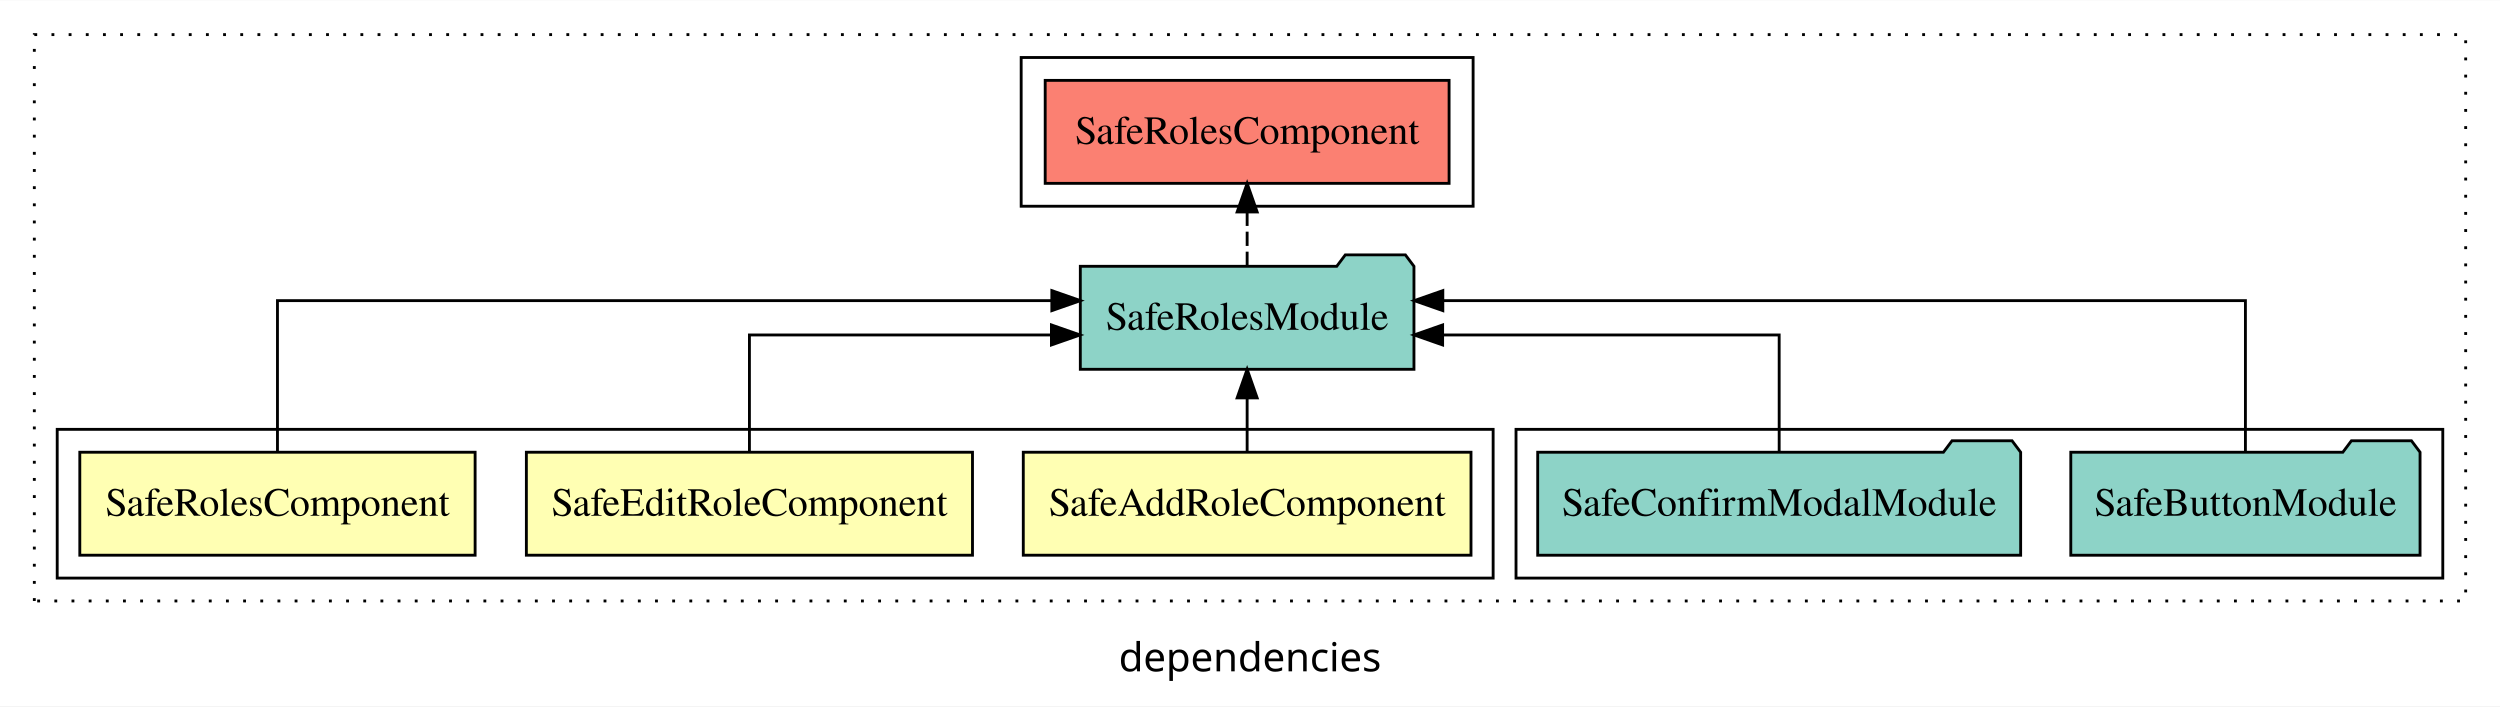
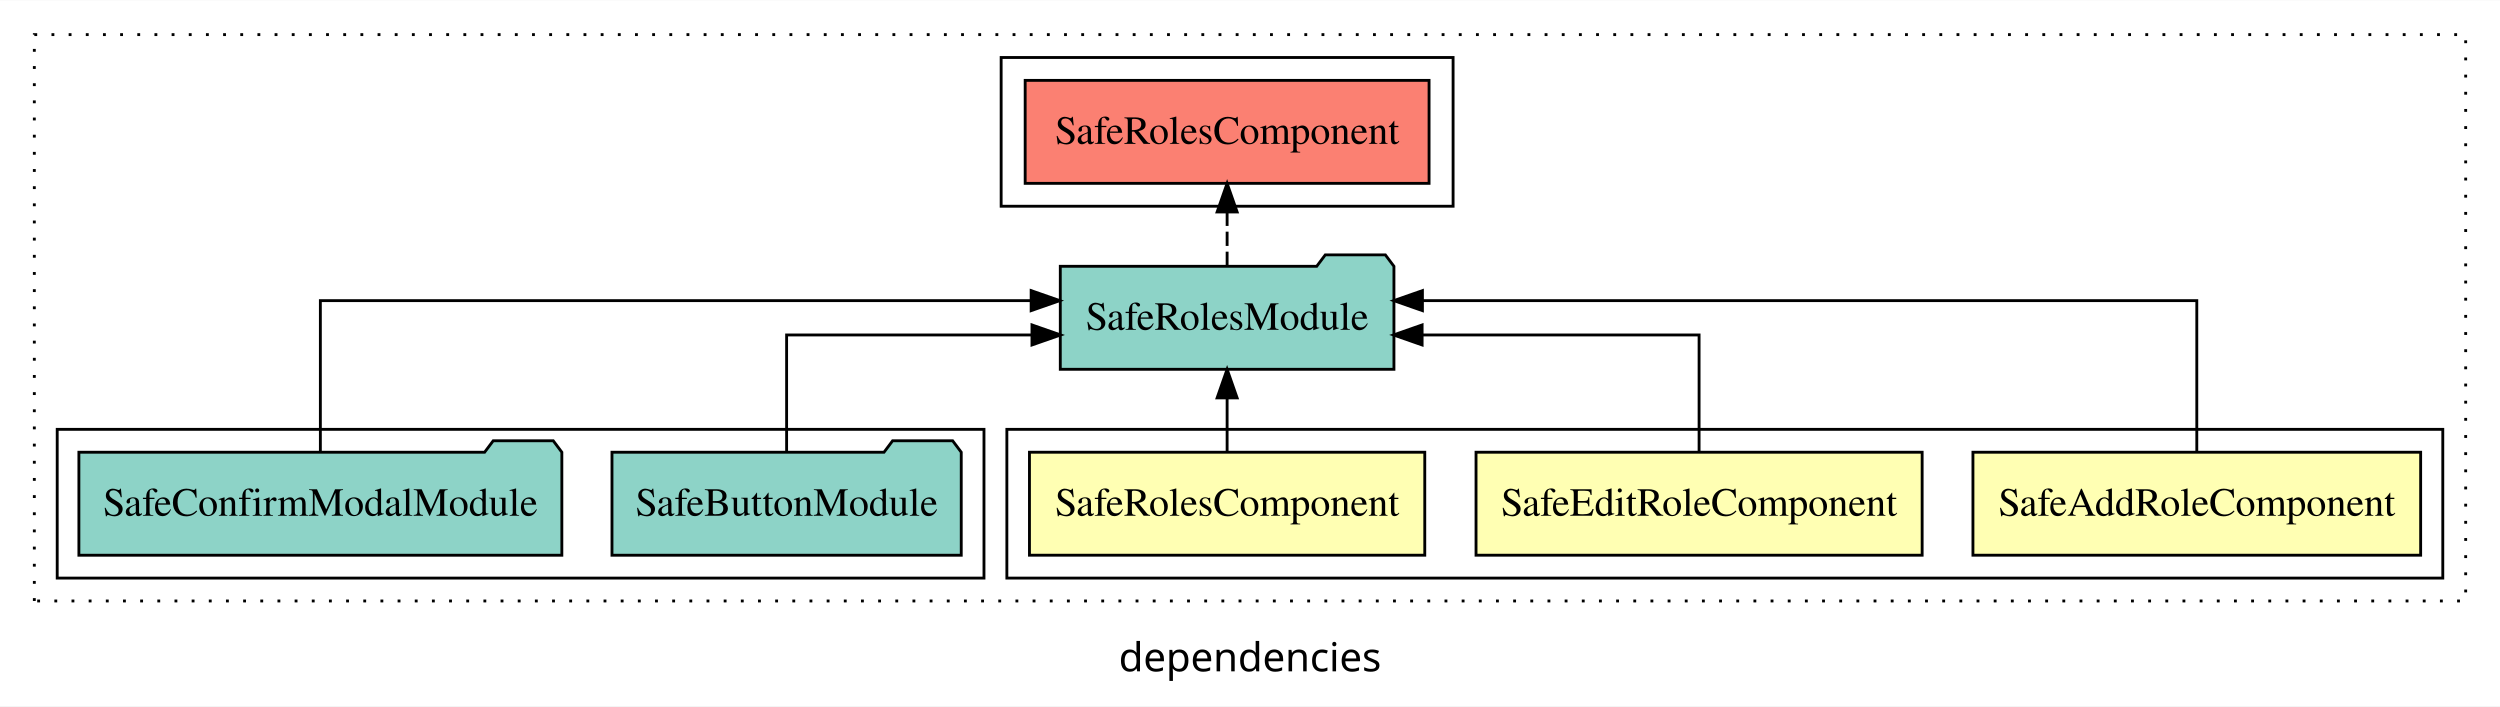
<svg xmlns="http://www.w3.org/2000/svg" width="874pt" height="247pt" viewBox="0.00 0.00 874.00 246.80">
  <g id="graph0" class="graph" transform="scale(1 1) rotate(0) translate(4 242.8)">
    <polygon fill="white" stroke="transparent" points="-4,4 -4,-242.8 870,-242.8 870,4 -4,4" />
    <text text-anchor="middle" x="433" y="-8.2" font-family="sans-serif" font-size="14.00">dependencies</text>
    <g id="clust1" class="cluster">
      <polygon fill="none" stroke="black" stroke-dasharray="1,5" points="8,-32.8 8,-230.8 858,-230.8 858,-32.8 8,-32.8" />
    </g>
-     <g id="clust6" class="cluster">
-       <polygon fill="none" stroke="black" points="526,-40.8 526,-92.8 850,-92.8 850,-40.8 526,-40.8" />
+     <g id="clust2" class="cluster">
+       <polygon fill="none" stroke="black" points="348,-40.8 348,-92.8 850,-92.8 850,-40.8 348,-40.8" />
    </g>
    <g id="clust7" class="cluster">
-       <polygon fill="none" stroke="black" points="353,-170.8 353,-222.8 511,-222.8 511,-170.8 353,-170.8" />
+       <polygon fill="none" stroke="black" points="346,-170.8 346,-222.8 504,-222.8 504,-170.8 346,-170.8" />
    </g>
-     <g id="clust2" class="cluster">
-       <polygon fill="none" stroke="black" points="16,-40.8 16,-92.8 518,-92.8 518,-40.8 16,-40.8" />
+     <g id="clust6" class="cluster">
+       <polygon fill="none" stroke="black" points="16,-40.8 16,-92.8 340,-92.8 340,-40.8 16,-40.8" />
    </g>
    <g id="node1" class="node">
-       <polygon fill="#ffffb3" stroke="black" points="510.26,-84.8 353.74,-84.8 353.74,-48.8 510.26,-48.8 510.26,-84.8" />
-       <text text-anchor="middle" x="432" y="-62.6" font-family="Times,serif" font-size="14.00">SafeAddRoleComponent</text>
+       <polygon fill="#ffffb3" stroke="black" points="842.26,-84.8 685.74,-84.8 685.74,-48.8 842.26,-48.8 842.26,-84.8" />
+       <text text-anchor="middle" x="764" y="-62.6" font-family="Times,serif" font-size="14.00">SafeAddRoleComponent</text>
    </g>
    <g id="node4" class="node">
-       <polygon fill="#8dd3c7" stroke="black" points="490.32,-149.8 487.32,-153.8 466.32,-153.8 463.32,-149.8 373.68,-149.8 373.68,-113.8 490.32,-113.8 490.32,-149.8" />
-       <text text-anchor="middle" x="432" y="-127.6" font-family="Times,serif" font-size="14.00">SafeRolesModule</text>
+       <polygon fill="#8dd3c7" stroke="black" points="483.32,-149.8 480.32,-153.8 459.32,-153.8 456.32,-149.8 366.68,-149.8 366.68,-113.8 483.32,-113.8 483.32,-149.8" />
+       <text text-anchor="middle" x="425" y="-127.6" font-family="Times,serif" font-size="14.00">SafeRolesModule</text>
    </g>
    <g id="edge1" class="edge">
-       <path fill="none" stroke="black" d="M432,-84.91C432,-84.91 432,-103.79 432,-103.79" />
-       <polygon fill="black" stroke="black" points="428.5,-103.79 432,-113.79 435.5,-103.79 428.5,-103.79" />
+       <path fill="none" stroke="black" d="M764,-85.08C764,-106.12 764,-137.8 764,-137.8 764,-137.8 493.28,-137.8 493.28,-137.8" />
+       <polygon fill="black" stroke="black" points="493.28,-134.3 483.28,-137.8 493.28,-141.3 493.28,-134.3" />
    </g>
    <g id="node2" class="node">
-       <polygon fill="#ffffb3" stroke="black" points="335.98,-84.8 180.02,-84.8 180.02,-48.8 335.98,-48.8 335.98,-84.8" />
-       <text text-anchor="middle" x="258" y="-62.6" font-family="Times,serif" font-size="14.00">SafeEditRoleComponent</text>
+       <polygon fill="#ffffb3" stroke="black" points="667.98,-84.8 512.02,-84.8 512.02,-48.8 667.98,-48.8 667.98,-84.8" />
+       <text text-anchor="middle" x="590" y="-62.6" font-family="Times,serif" font-size="14.00">SafeEditRoleComponent</text>
    </g>
    <g id="edge2" class="edge">
-       <path fill="none" stroke="black" d="M258,-84.82C258,-102.17 258,-125.8 258,-125.8 258,-125.8 363.58,-125.8 363.58,-125.8" />
-       <polygon fill="black" stroke="black" points="363.58,-129.3 373.58,-125.8 363.58,-122.3 363.58,-129.3" />
+       <path fill="none" stroke="black" d="M590,-84.82C590,-102.17 590,-125.8 590,-125.8 590,-125.8 493.17,-125.8 493.17,-125.8" />
+       <polygon fill="black" stroke="black" points="493.17,-122.3 483.17,-125.8 493.17,-129.3 493.17,-122.3" />
    </g>
    <g id="node3" class="node">
-       <polygon fill="#ffffb3" stroke="black" points="162.1,-84.8 23.9,-84.8 23.9,-48.8 162.1,-48.8 162.1,-84.8" />
-       <text text-anchor="middle" x="93" y="-62.6" font-family="Times,serif" font-size="14.00">SafeRolesComponent</text>
+       <polygon fill="#ffffb3" stroke="black" points="494.1,-84.8 355.9,-84.8 355.9,-48.8 494.1,-48.8 494.1,-84.8" />
+       <text text-anchor="middle" x="425" y="-62.6" font-family="Times,serif" font-size="14.00">SafeRolesComponent</text>
    </g>
    <g id="edge3" class="edge">
-       <path fill="none" stroke="black" d="M93,-85.08C93,-106.12 93,-137.8 93,-137.8 93,-137.8 363.72,-137.8 363.72,-137.8" />
-       <polygon fill="black" stroke="black" points="363.72,-141.3 373.72,-137.8 363.72,-134.3 363.72,-141.3" />
+       <path fill="none" stroke="black" d="M425,-84.91C425,-84.91 425,-103.79 425,-103.79" />
+       <polygon fill="black" stroke="black" points="421.5,-103.79 425,-113.79 428.5,-103.79 421.5,-103.79" />
    </g>
    <g id="node7" class="node">
-       <polygon fill="#fb8072" stroke="black" points="502.6,-214.8 361.4,-214.8 361.4,-178.8 502.6,-178.8 502.6,-214.8" />
-       <text text-anchor="middle" x="432" y="-192.6" font-family="Times,serif" font-size="14.00">SafeRolesComponent </text>
+       <polygon fill="#fb8072" stroke="black" points="495.6,-214.8 354.4,-214.8 354.4,-178.8 495.6,-178.8 495.6,-214.8" />
+       <text text-anchor="middle" x="425" y="-192.6" font-family="Times,serif" font-size="14.00">SafeRolesComponent </text>
    </g>
    <g id="edge6" class="edge">
-       <path fill="none" stroke="black" stroke-dasharray="5,2" d="M432,-149.91C432,-149.91 432,-168.79 432,-168.79" />
-       <polygon fill="black" stroke="black" points="428.5,-168.79 432,-178.79 435.5,-168.79 428.5,-168.79" />
+       <path fill="none" stroke="black" stroke-dasharray="5,2" d="M425,-149.91C425,-149.91 425,-168.79 425,-168.79" />
+       <polygon fill="black" stroke="black" points="421.5,-168.79 425,-178.79 428.5,-168.79 421.5,-168.79" />
    </g>
    <g id="node5" class="node">
-       <polygon fill="#8dd3c7" stroke="black" points="842.05,-84.8 839.05,-88.8 818.05,-88.8 815.05,-84.8 719.95,-84.8 719.95,-48.8 842.05,-48.8 842.05,-84.8" />
-       <text text-anchor="middle" x="781" y="-62.6" font-family="Times,serif" font-size="14.00">SafeButtonModule</text>
+       <polygon fill="#8dd3c7" stroke="black" points="332.05,-84.8 329.05,-88.8 308.05,-88.8 305.05,-84.8 209.95,-84.8 209.95,-48.8 332.05,-48.8 332.05,-84.8" />
+       <text text-anchor="middle" x="271" y="-62.6" font-family="Times,serif" font-size="14.00">SafeButtonModule</text>
    </g>
    <g id="edge4" class="edge">
-       <path fill="none" stroke="black" d="M781,-85.08C781,-106.12 781,-137.8 781,-137.8 781,-137.8 500.41,-137.8 500.41,-137.8" />
-       <polygon fill="black" stroke="black" points="500.41,-134.3 490.41,-137.8 500.41,-141.3 500.41,-134.3" />
+       <path fill="none" stroke="black" d="M271,-84.82C271,-102.17 271,-125.8 271,-125.8 271,-125.8 356.78,-125.8 356.78,-125.8" />
+       <polygon fill="black" stroke="black" points="356.78,-129.3 366.78,-125.8 356.78,-122.3 356.78,-129.3" />
    </g>
    <g id="node6" class="node">
-       <polygon fill="#8dd3c7" stroke="black" points="702.42,-84.8 699.42,-88.8 678.42,-88.8 675.42,-84.8 533.58,-84.8 533.58,-48.8 702.42,-48.8 702.42,-84.8" />
-       <text text-anchor="middle" x="618" y="-62.6" font-family="Times,serif" font-size="14.00">SafeConfirmModalModule</text>
+       <polygon fill="#8dd3c7" stroke="black" points="192.42,-84.8 189.42,-88.8 168.42,-88.8 165.42,-84.8 23.58,-84.8 23.58,-48.8 192.42,-48.8 192.42,-84.8" />
+       <text text-anchor="middle" x="108" y="-62.6" font-family="Times,serif" font-size="14.00">SafeConfirmModalModule</text>
    </g>
    <g id="edge5" class="edge">
-       <path fill="none" stroke="black" d="M618,-84.82C618,-102.17 618,-125.8 618,-125.8 618,-125.8 500.34,-125.8 500.34,-125.8" />
-       <polygon fill="black" stroke="black" points="500.34,-122.3 490.34,-125.8 500.34,-129.3 500.34,-122.3" />
+       <path fill="none" stroke="black" d="M108,-85.08C108,-106.12 108,-137.8 108,-137.8 108,-137.8 356.49,-137.8 356.49,-137.8" />
+       <polygon fill="black" stroke="black" points="356.49,-141.3 366.49,-137.8 356.49,-134.3 356.49,-141.3" />
    </g>
  </g>
</svg>
